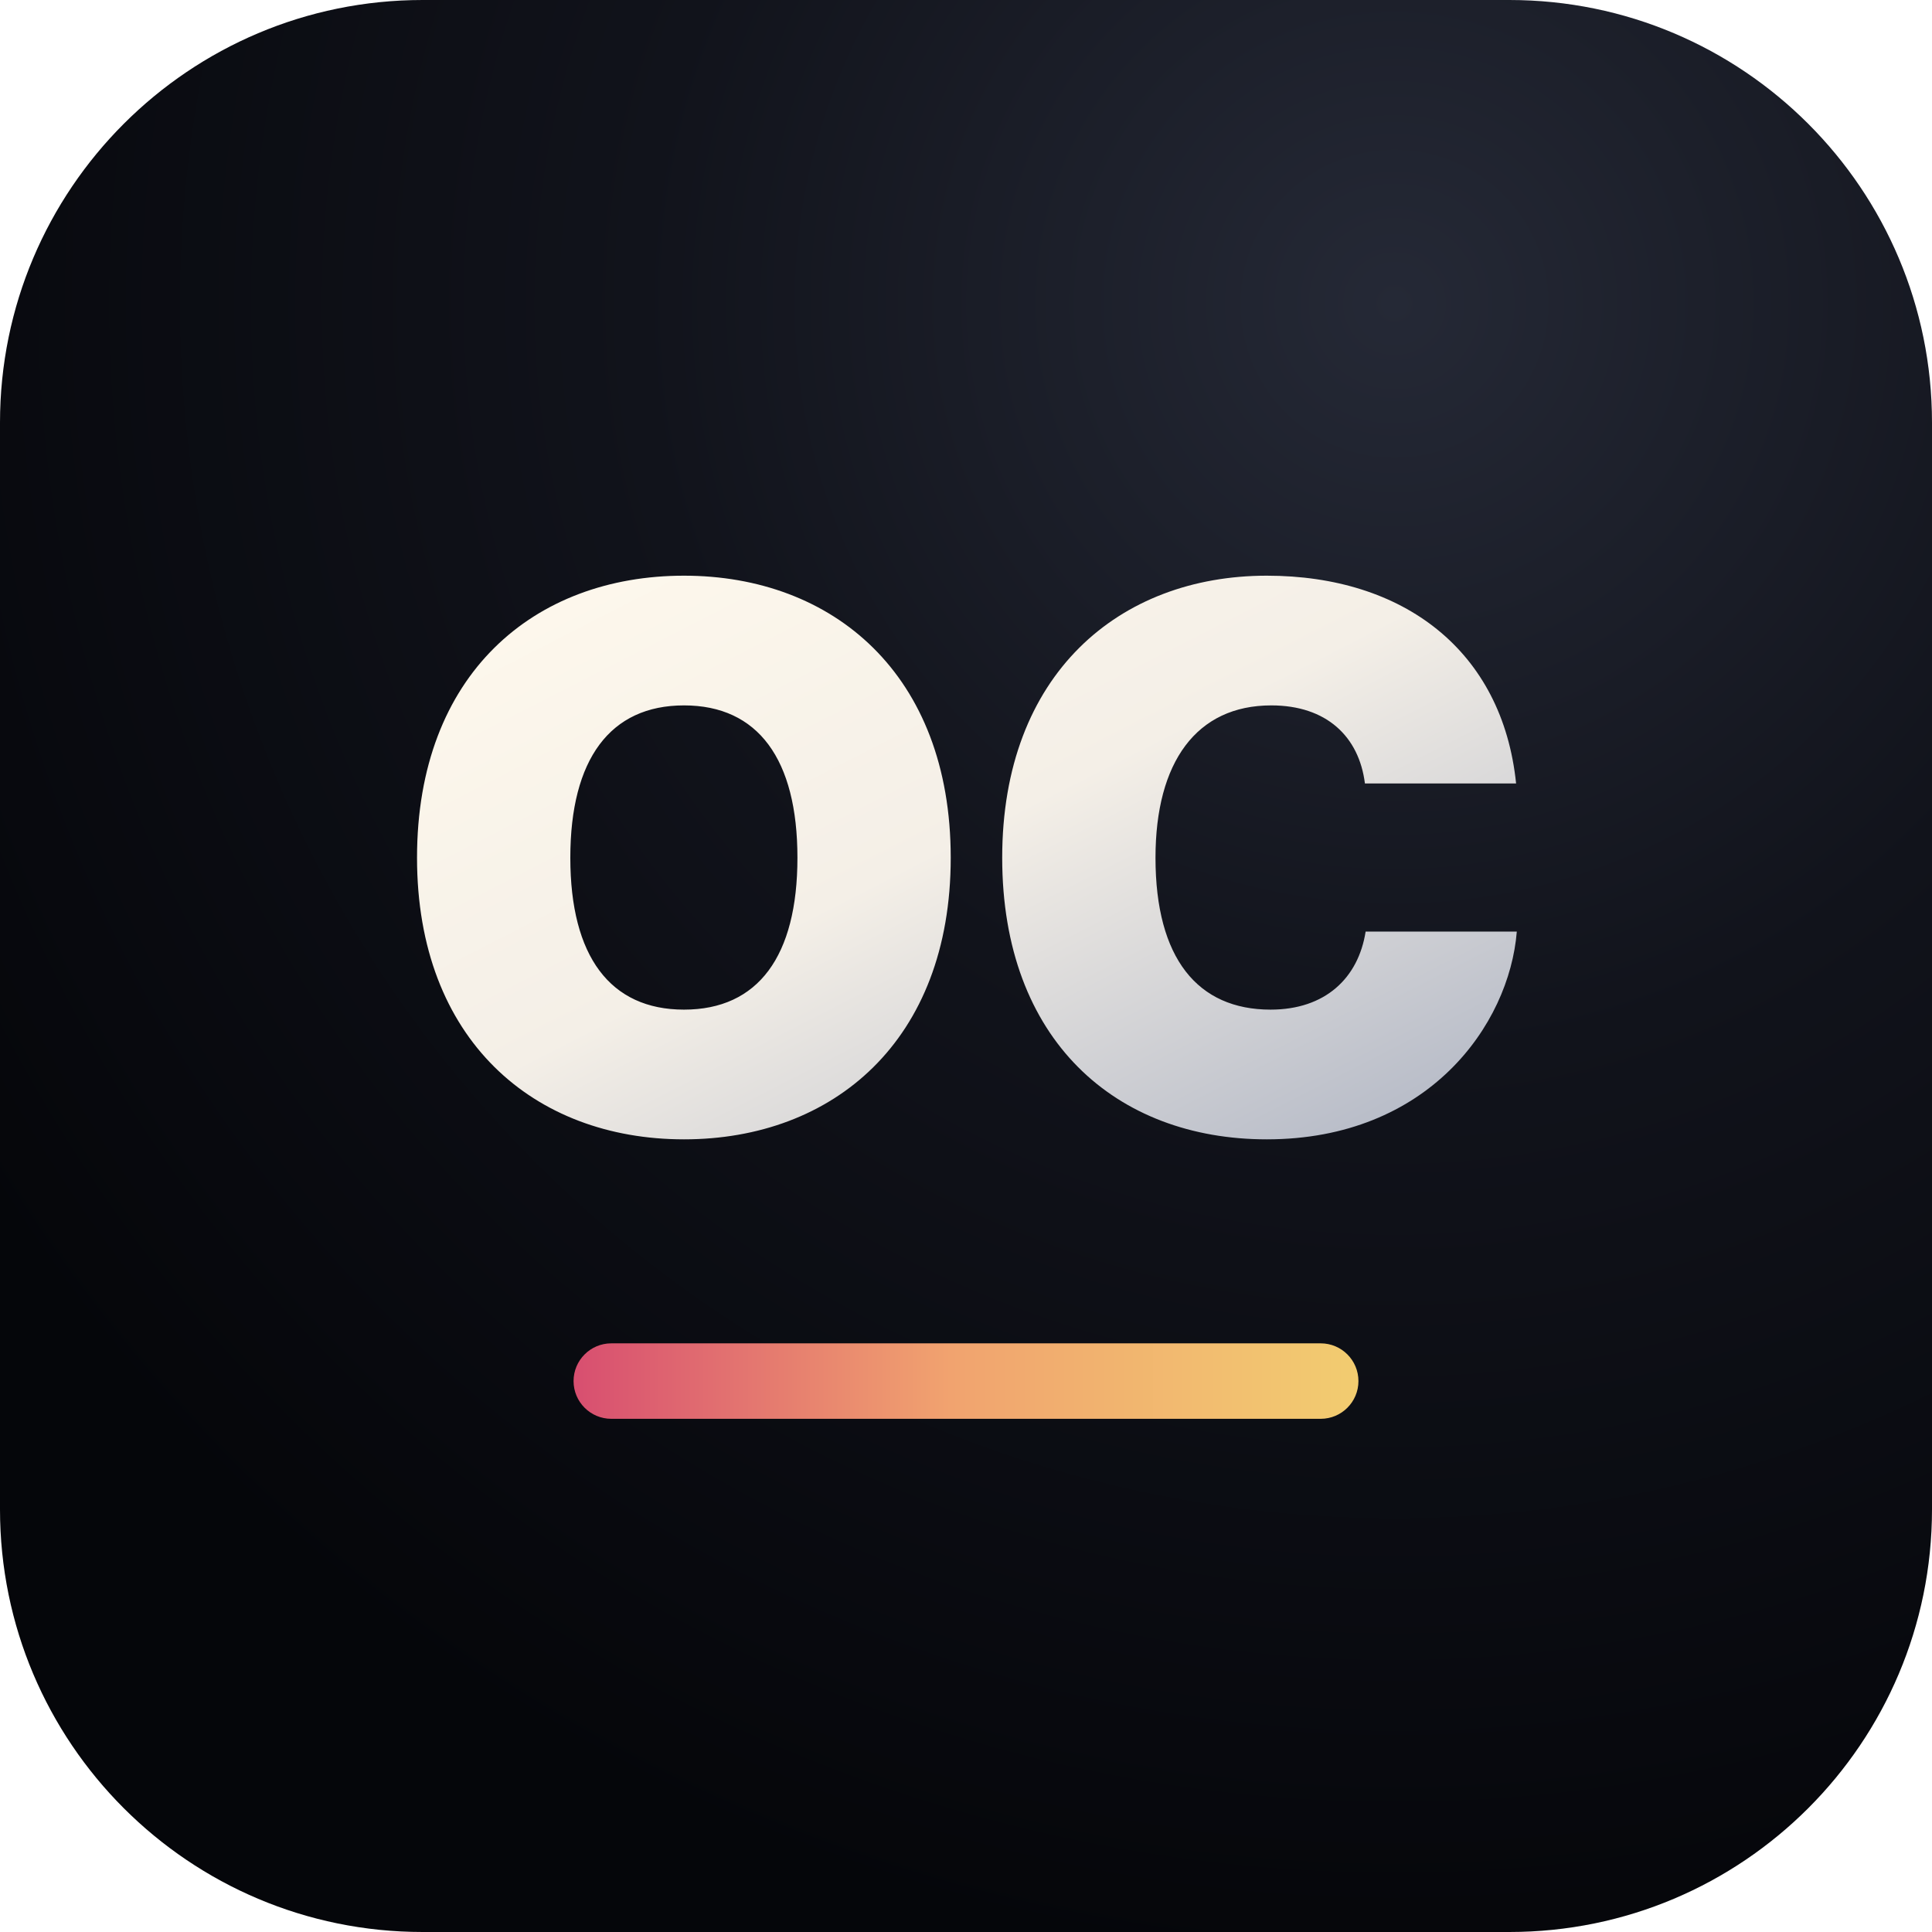
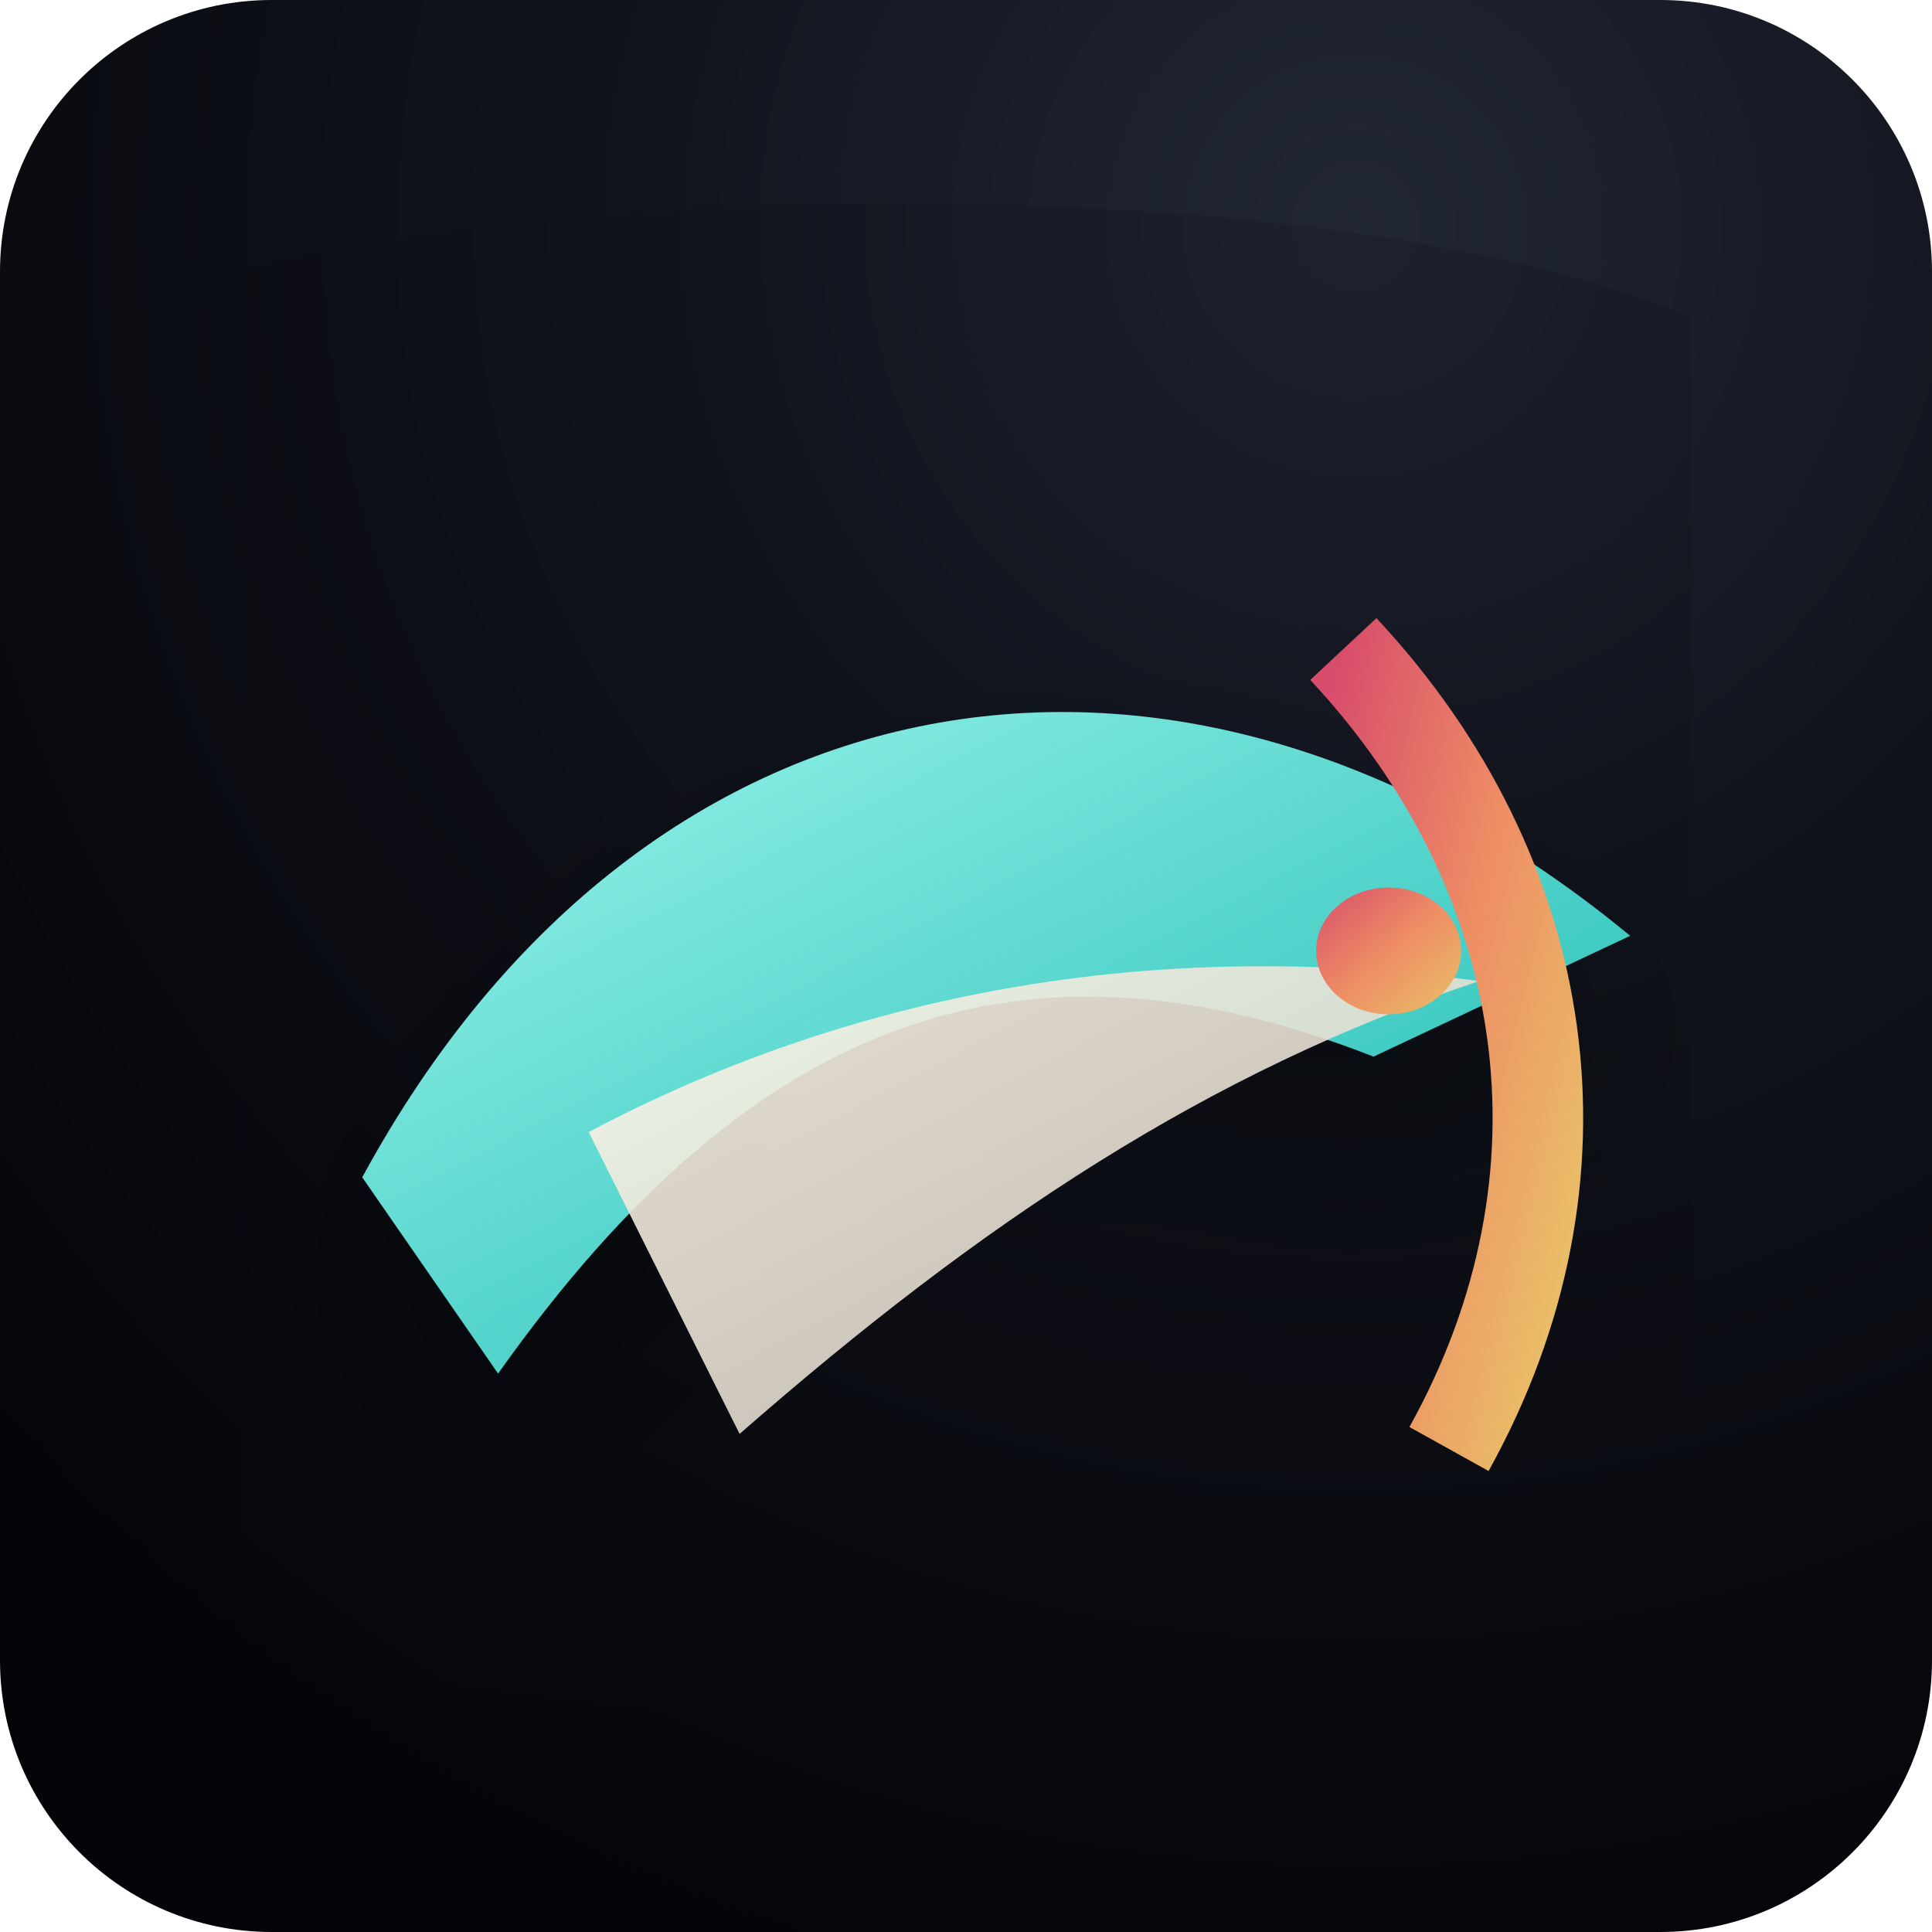
<svg xmlns="http://www.w3.org/2000/svg" viewBox="0 0 128 128" role="img" aria-label="Ocean icon">
  <defs>
-     <radialGradient id="glass" cx="72%" cy="16%" r="86%">
-       <stop offset="0" stop-color="#252936" />
-       <stop offset="0.45" stop-color="#11131b" />
-       <stop offset="1" stop-color="#05060a" />
+     <radialGradient id="tile" cx="70%" cy="12%" r="94%">
+       <stop offset="0" stop-color="#222736" />
+       <stop offset="0.42" stop-color="#10131b" />
+       <stop offset="1" stop-color="#040509" />
    </radialGradient>
-     <linearGradient id="metal" x1="0" y1="0" x2="1" y2="1">
-       <stop offset="0" stop-color="#fff9ed" />
-       <stop offset="0.48" stop-color="#f4efe7" />
-       <stop offset="1" stop-color="#aeb4c3" />
+     <linearGradient id="ivory" x1="0" y1="0" x2="1" y2="1">
+       <stop offset="0" stop-color="#fff8ea" />
+       <stop offset="0.6" stop-color="#e2dbcf" />
+       <stop offset="1" stop-color="#949bad" />
    </linearGradient>
-     <linearGradient id="roseGold" x1="0" y1="0" x2="1" y2="0">
-       <stop offset="0" stop-color="#d84f70" />
-       <stop offset="0.48" stop-color="#f1a36f" />
-       <stop offset="1" stop-color="#f2cc70" />
+     <linearGradient id="warm" x1="0" y1="0" x2="1" y2="1">
+       <stop offset="0" stop-color="#d84d6b" />
+       <stop offset="0.5" stop-color="#ee8d64" />
+       <stop offset="1" stop-color="#e9c268" />
    </linearGradient>
+     <linearGradient id="aqua" x1="0" y1="0" x2="1" y2="1">
+       <stop offset="0" stop-color="#9cf5ec" />
+       <stop offset="1" stop-color="#13b7af" />
+     </linearGradient>
+     <linearGradient id="blue" x1="0" y1="0" x2="1" y2="1">
+       <stop offset="0" stop-color="#c4c7ff" />
+       <stop offset="1" stop-color="#7187ff" />
+     </linearGradient>
+     <filter id="shade" x="-25%" y="-25%" width="150%" height="150%">
+       <feDropShadow dx="0" dy="7" stdDeviation="6" flood-color="#000" flood-opacity=".34" />
+     </filter>
  </defs>
-   <rect width="128" height="128" rx="28" fill="url(#glass)" />
-   <text x="64" y="75" text-anchor="middle" font-family="Inter, Arial, Helvetica, sans-serif" font-size="50" font-weight="950" letter-spacing="0" fill="url(#metal)">OC</text>
-   <rect x="38" y="89" width="52" height="5" rx="2.5" fill="url(#roseGold)" />
+   <rect width="128" height="128" rx="18" fill="url(#tile)" />
+   <path d="M16 18c22-6 72-7 96 3v89c-23 6-76 6-96-2Z" fill="#090b11" opacity=".18" />
+   <path d="M24 78c19-35 55-40 84-16L91 70c-23-9-41-3-58 21Z" fill="url(#aqua)" filter="url(#shade)" />
+   <path d="M39 75c17-9 37-13 59-10-18 6-33 16-49 30Z" fill="url(#ivory)" opacity=".9" />
+   <path d="M89 43c14 15 17 35 7 53" fill="none" stroke="url(#warm)" stroke-width="6" stroke-linecap="butt" stroke-linejoin="miter" />
+   <ellipse cx="92" cy="63" rx="4.8" ry="4.2" fill="url(#warm)" />
</svg>
